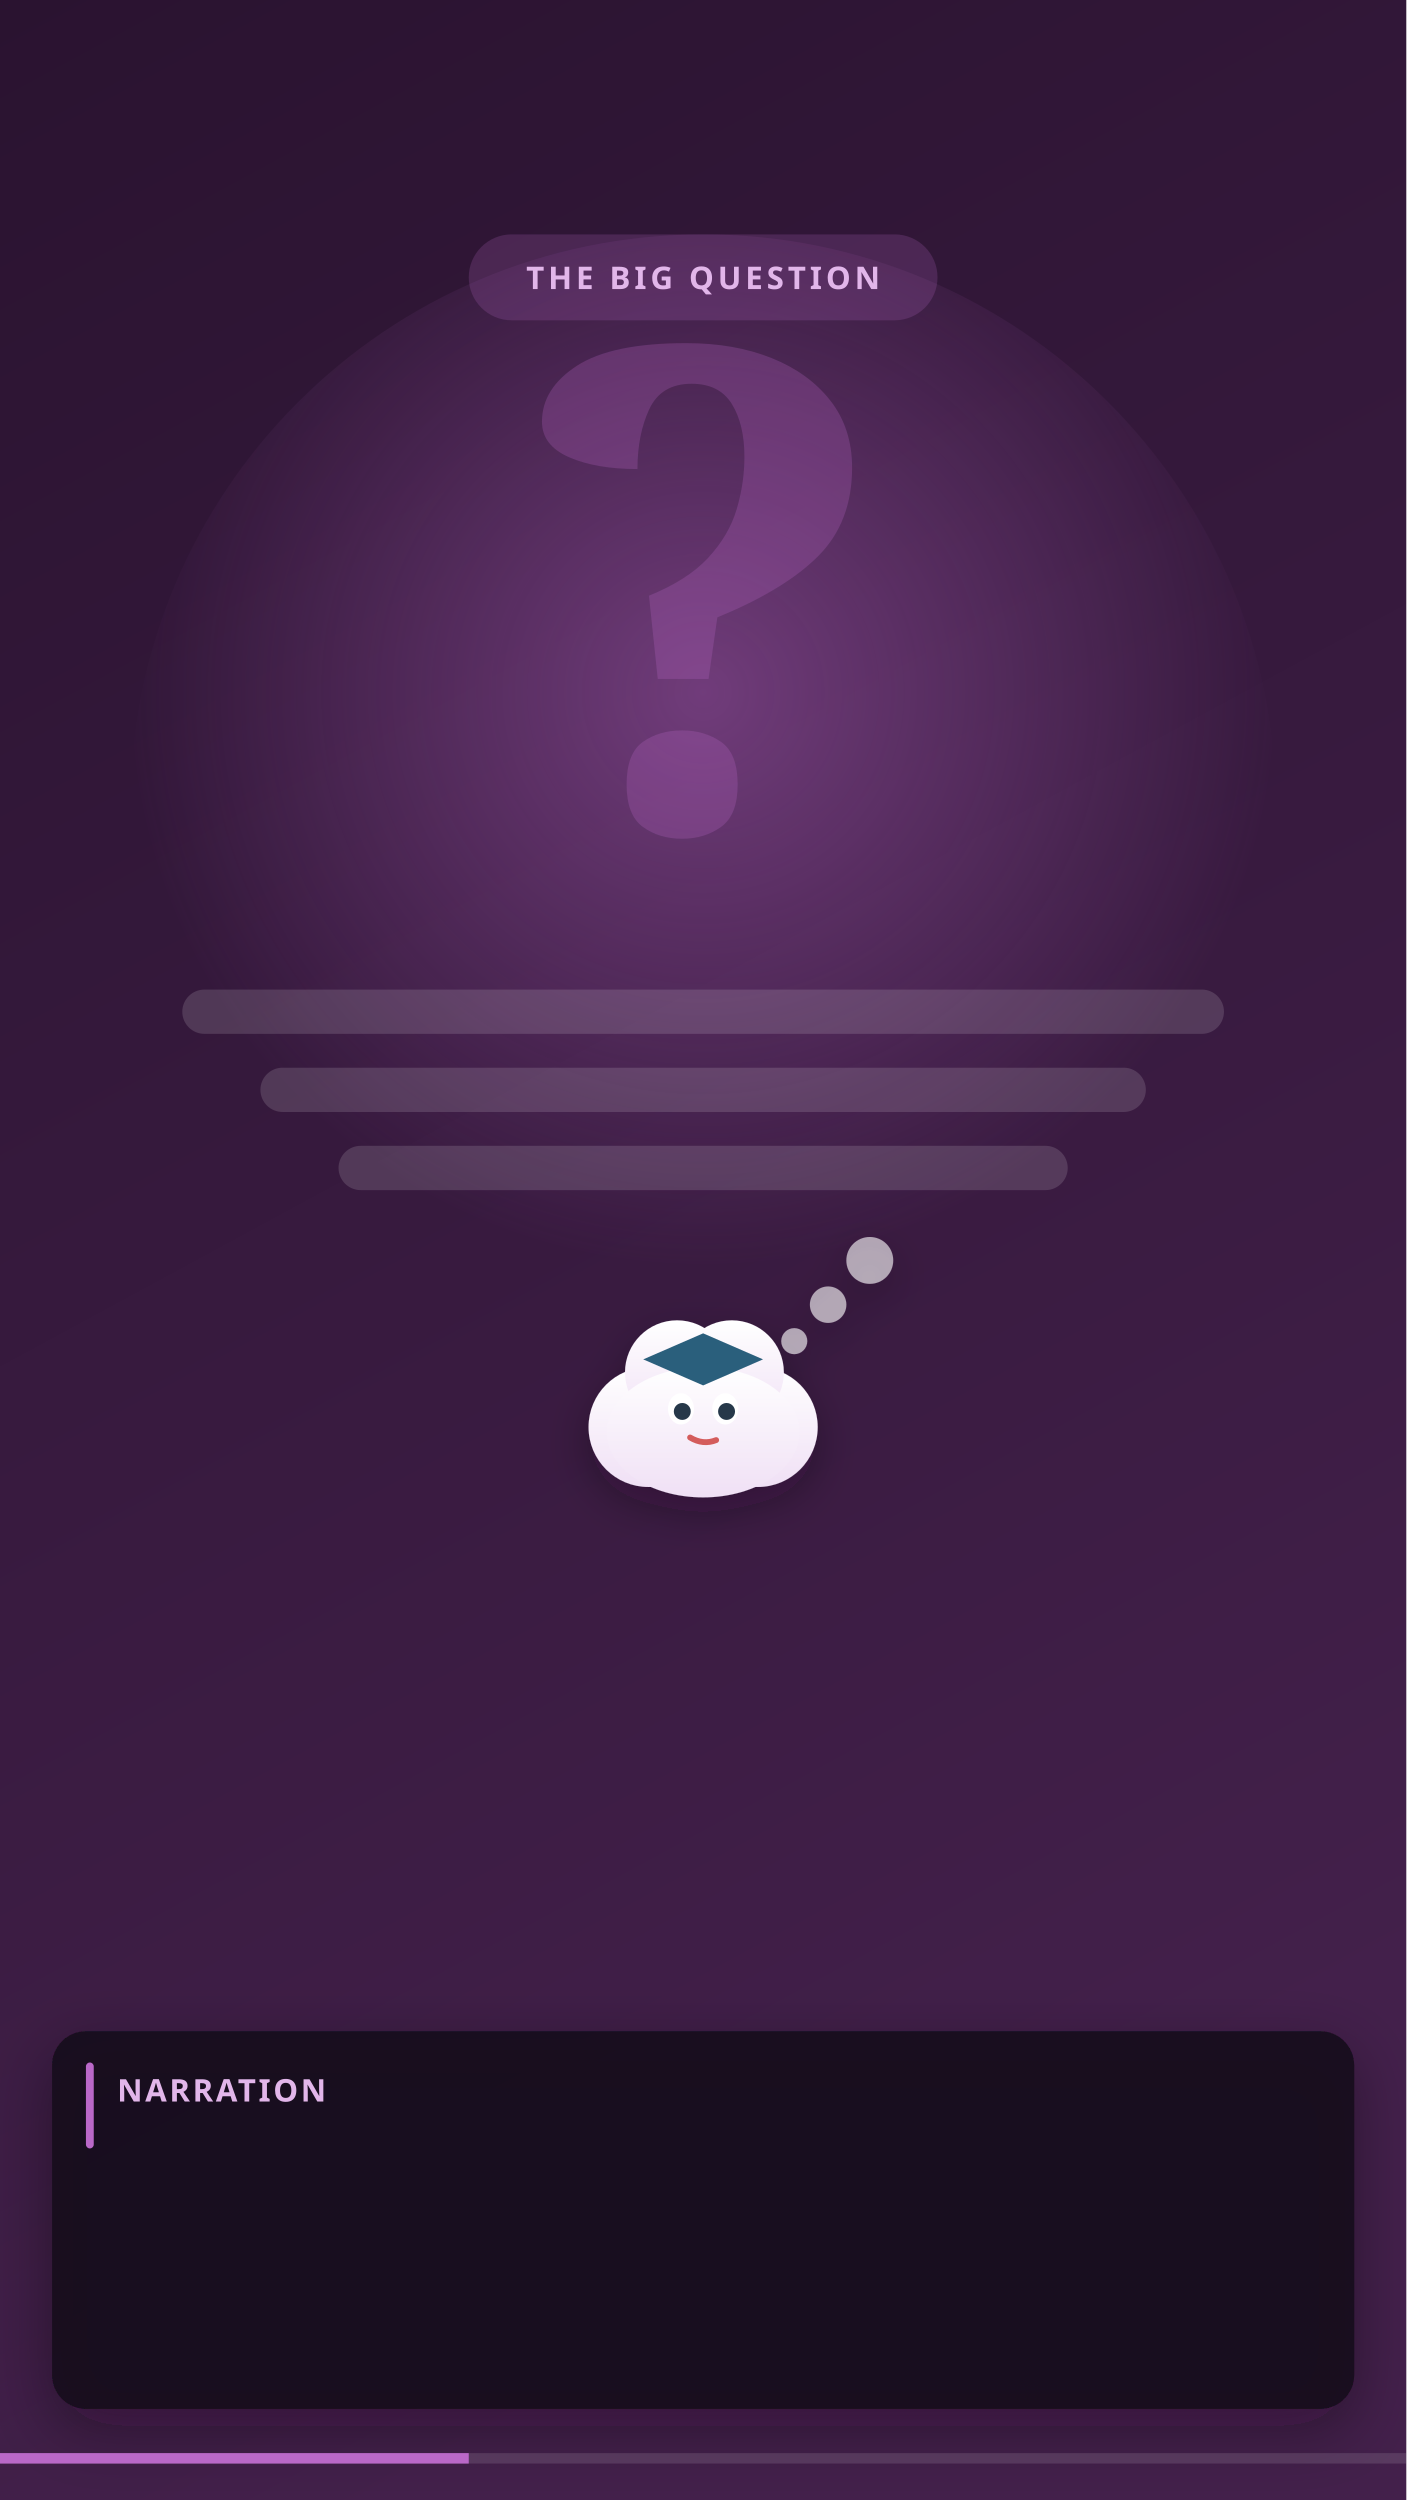
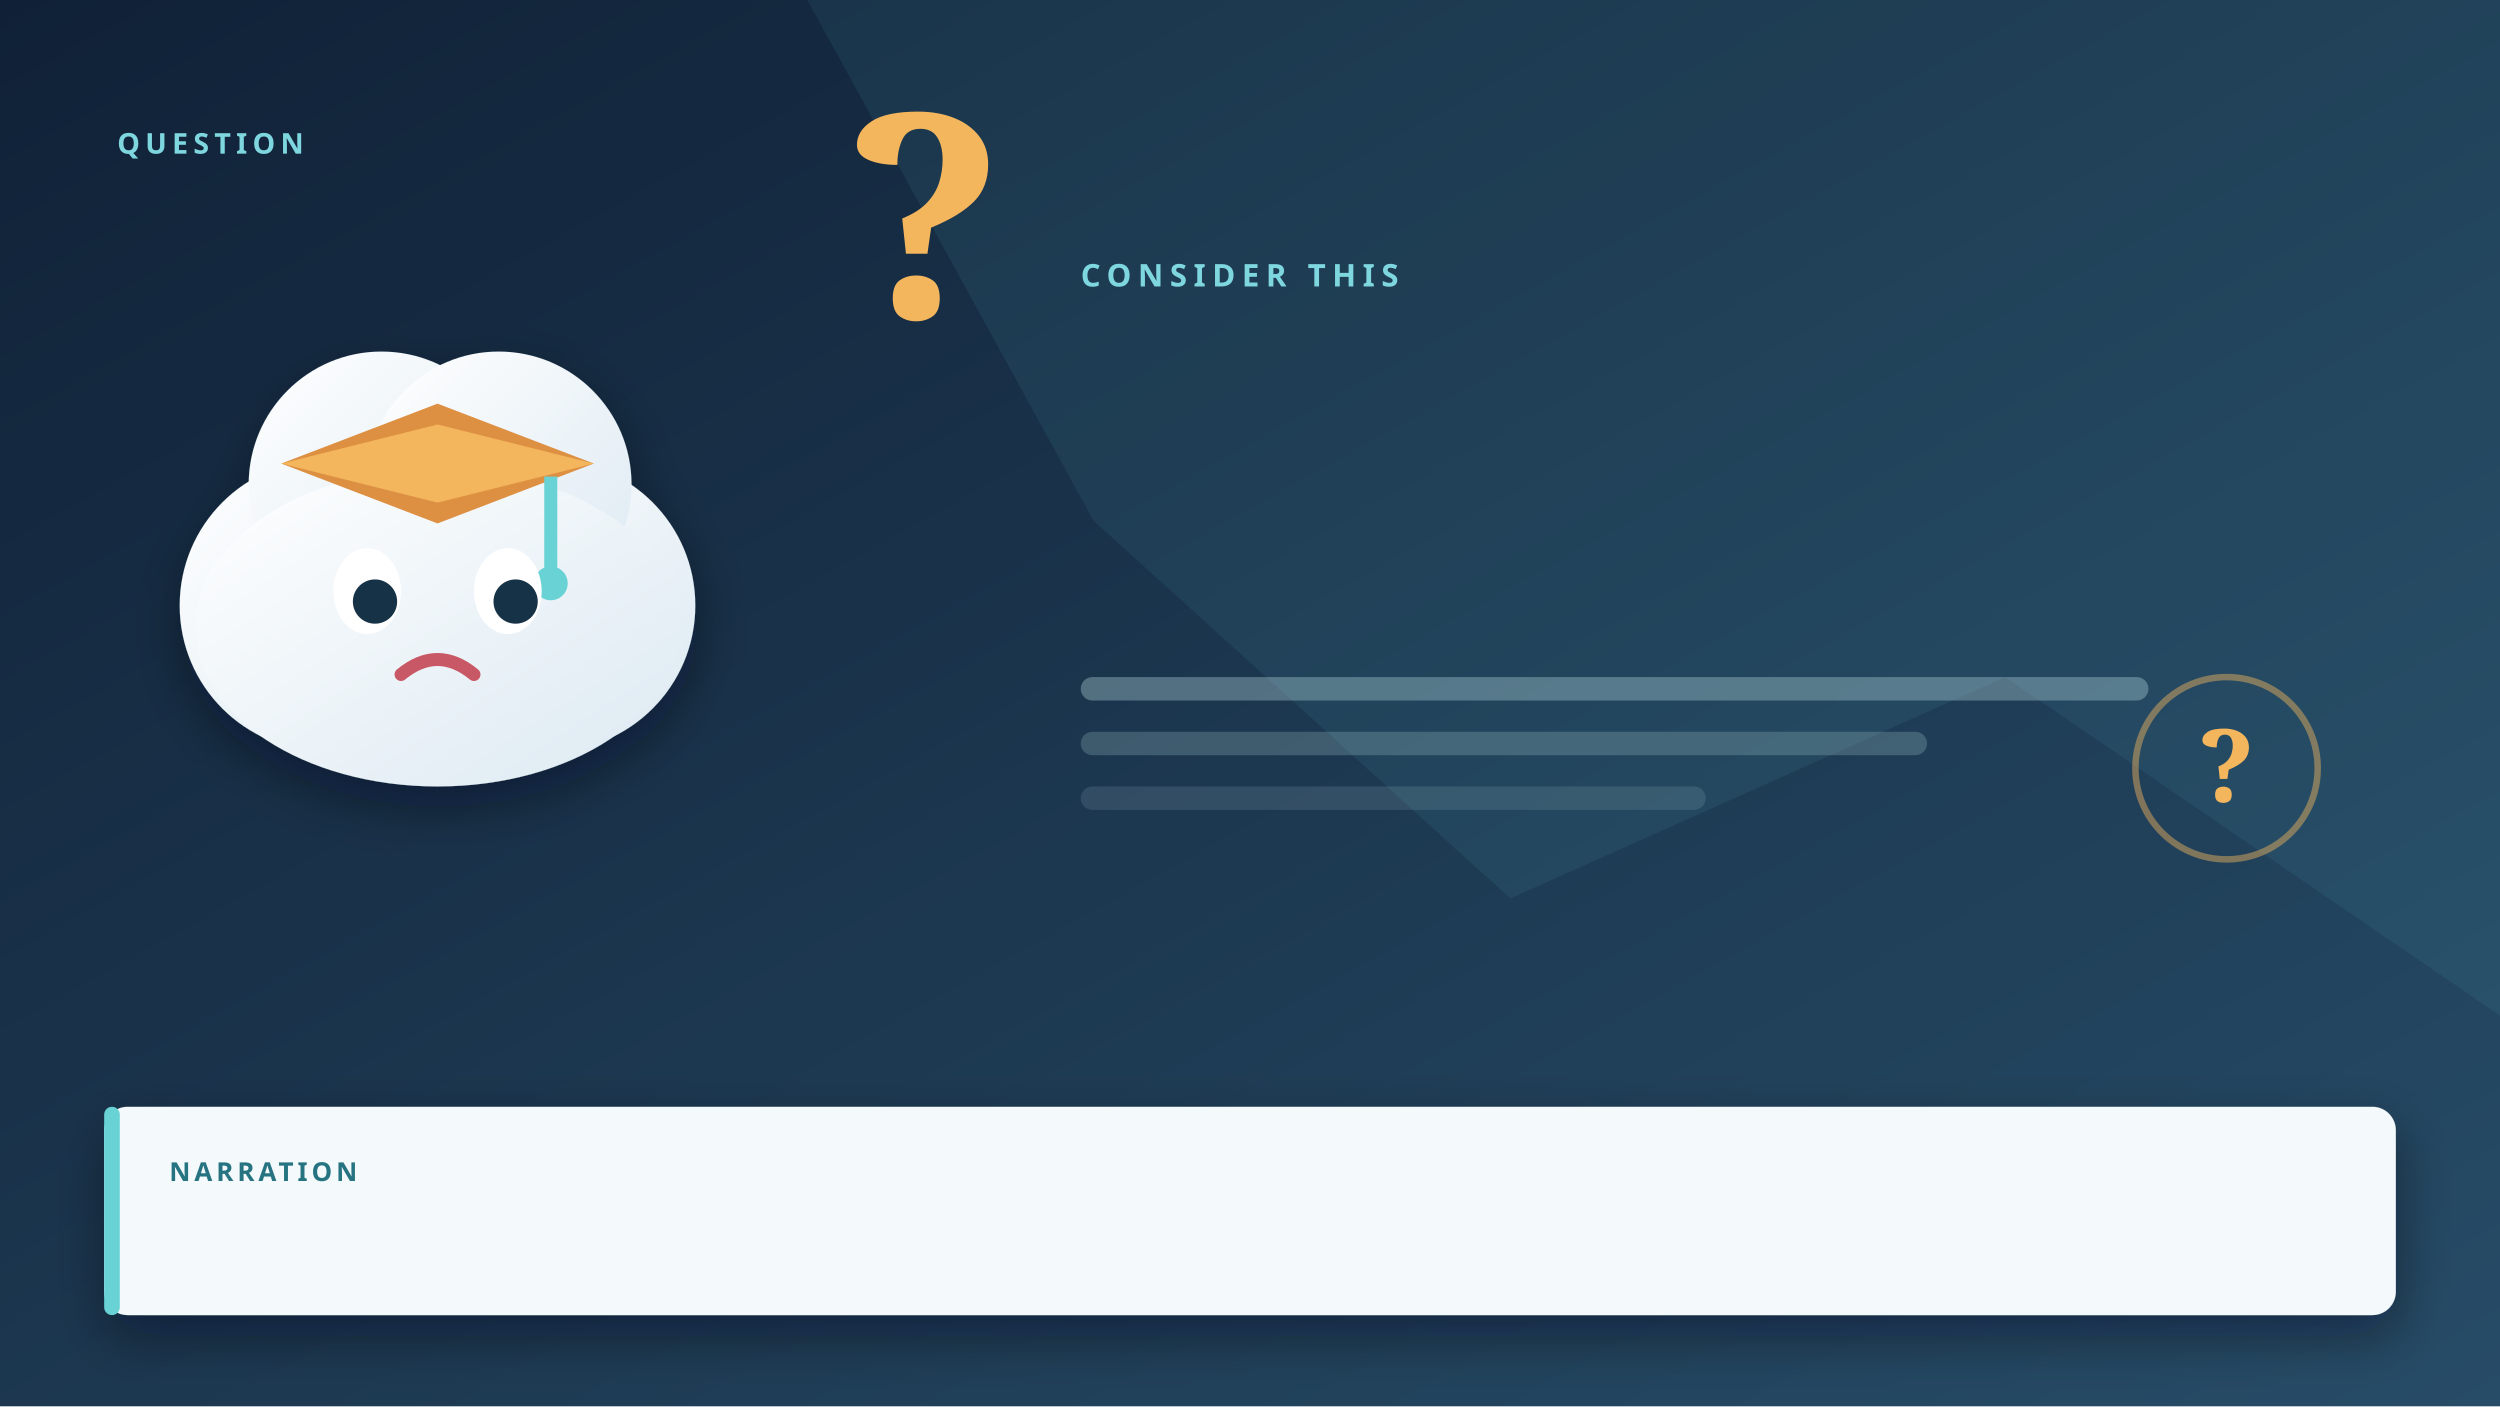
- <svg xmlns="http://www.w3.org/2000/svg" viewBox="0 0 1080 1920" width="1080" height="1920">
+ <svg xmlns="http://www.w3.org/2000/svg" viewBox="0 0 1920 1080" width="1920" height="1080">
  <defs>
-     <linearGradient id="bg" x1="0" y1="0" x2="0.3" y2="1">
-       <stop offset="0%" stop-color="#2a1330" />
-       <stop offset="100%" stop-color="#43204b" />
+     <linearGradient id="question-bg" x2="1" y2="1">
+       <stop stop-color="#102137" />
+       <stop offset="1" stop-color="#274c67" />
    </linearGradient>
-     <radialGradient id="glow" cx="0.5" cy="0.4" r="0.5">
-       <stop offset="0%" stop-color="#ba68c8" stop-opacity="0.45" />
-       <stop offset="100%" stop-color="#ba68c8" stop-opacity="0" />
-     </radialGradient>
-     <linearGradient id="cloudFill" x1="0" y1="0" x2="0" y2="1">
-       <stop offset="0%" stop-color="#ffffff" />
-       <stop offset="100%" stop-color="#f0e0f5" />
+     <linearGradient id="question-cloud" y2="1">
+       <stop stop-color="#fff" />
+       <stop offset="1" stop-color="#dce9f2" />
    </linearGradient>
-     <filter id="soft" x="-40%" y="-40%" width="180%" height="180%">
-       <feDropShadow dx="0" dy="16" stdDeviation="24" flood-color="#160a1a" flood-opacity="0.4" />
-     </filter>
-     <filter id="cloudShadow" x="-60%" y="-60%" width="220%" height="220%">
-       <feDropShadow dx="0" dy="12" stdDeviation="16" flood-color="#160a1a" flood-opacity="0.32" />
+     <filter id="question-shadow" x="-25%" y="-25%" width="150%" height="165%">
+       <feDropShadow dy="16" stdDeviation="20" flood-color="#06101d" flood-opacity="0.42" />
    </filter>
  </defs>
-   <rect width="1080" height="1920" fill="url(#bg)" />
-   <circle cx="540" cy="620" r="440" fill="url(#glow)" />
-   <text x="540" y="640" fill="#ba68c8" font-family="Georgia, serif" font-size="520" font-weight="800" text-anchor="middle" opacity="0.25">?</text>
-   <rect x="360" y="180" width="360" height="66" rx="33" fill="#ba68c8" opacity="0.2" />
-   <text x="540" y="222" fill="#e2b6ea" font-family="'Segoe UI', sans-serif" font-size="24" font-weight="800" letter-spacing="3" text-anchor="middle">THE BIG QUESTION</text>
-   <g fill="#ffffff" opacity="0.14">
-     <rect x="140" y="760" width="800" height="34" rx="17" />
-     <rect x="200" y="820" width="680" height="34" rx="17" />
-     <rect x="260" y="880" width="560" height="34" rx="17" />
+   <rect width="1920" height="1080" fill="url(#question-bg)" />
+   <path d="M620 0H1920V780L1540 520 1160 690 840 400Z" fill="#55b7c5" opacity="0.09" />
+   <text x="90" y="118" fill="#7ed6df" font-family="Segoe UI, sans-serif" font-size="22" font-weight="800" letter-spacing="4">QUESTION</text>
+   <g filter="url(#question-shadow)">
+     <circle cx="250" cy="465" r="112" fill="url(#question-cloud)" />
+     <circle cx="422" cy="465" r="112" fill="url(#question-cloud)" />
+     <circle cx="293" cy="372" r="102" fill="url(#question-cloud)" />
+     <circle cx="383" cy="372" r="102" fill="url(#question-cloud)" />
+     <ellipse cx="336" cy="482" rx="186" ry="122" fill="url(#question-cloud)" />
+     <polygon points="216,356 336,310 456,356 336,402" fill="#dd8f42" />
+     <polygon points="216,356 336,326 456,356 336,386" fill="#f4b65d" />
+     <path d="M423 366V438" stroke="#68d2d5" stroke-width="10" />
+     <circle cx="423" cy="448" r="13" fill="#68d2d5" />
+     <ellipse cx="282" cy="454" rx="26" ry="33" fill="#fff" />
+     <circle cx="288" cy="462" r="17" fill="#183246" />
+     <ellipse cx="390" cy="454" rx="26" ry="33" fill="#fff" />
+     <circle cx="396" cy="462" r="17" fill="#183246" />
+     <path d="M308 518Q336 495 364 518" fill="none" stroke="#c85865" stroke-width="10" stroke-linecap="round" />
  </g>
-   <g transform="translate(540, 1080)" filter="url(#cloudShadow)">
-     <g>
-       <circle cx="-42" cy="16" r="46" fill="url(#cloudFill)" />
-       <circle cx="42" cy="16" r="46" fill="url(#cloudFill)" />
-       <circle cx="-20" cy="-26" r="40" fill="url(#cloudFill)" />
-       <circle cx="22" cy="-26" r="40" fill="url(#cloudFill)" />
-       <ellipse cx="0" cy="20" rx="74" ry="50" fill="url(#cloudFill)" />
-     </g>
-     <polygon points="-46,-36 0,-56 46,-36 0,-16" fill="#2c5f7c" />
-     <ellipse cx="-17" cy="2" rx="10" ry="12" fill="#fff" />
-     <circle cx="-16" cy="4" r="6.5" fill="#25384a" />
-     <ellipse cx="17" cy="2" rx="10" ry="12" fill="#fff" />
-     <circle cx="18" cy="4" r="6.5" fill="#25384a" />
-     <path d="M-10,24 Q0,30 10,26" fill="none" stroke="#d45b5b" stroke-width="4.5" stroke-linecap="round" />
-     <circle cx="70" cy="-50" r="10" fill="#ffffff" opacity="0.6" />
-     <circle cx="96" cy="-78" r="14" fill="#ffffff" opacity="0.6" />
-     <circle cx="128" cy="-112" r="18" fill="#ffffff" opacity="0.6" />
-   </g>
-   <g filter="url(#soft)">
-     <rect x="40" y="1560" width="1000" height="290" rx="26" fill="#160a1a" opacity="0.92" />
-   </g>
-   <rect x="66" y="1584" width="6" height="66" rx="3" fill="#ba68c8" />
-   <text x="90" y="1614" fill="#e2b6ea" font-family="'Segoe UI', sans-serif" font-size="24" font-weight="800" letter-spacing="2">NARRATION</text>
-   <rect x="0" y="1884" width="1080" height="8" fill="#ffffff" opacity="0.12" />
-   <rect x="0" y="1884" width="360" height="8" fill="#ba68c8" />
+   <text x="650" y="245" fill="#f4b65d" font-family="Georgia, serif" font-size="220" font-weight="700">?</text>
+   <text x="830" y="220" fill="#7ed6df" font-family="Segoe UI, sans-serif" font-size="24" font-weight="800" letter-spacing="5">CONSIDER THIS</text>
+   <rect x="830" y="520" width="820" height="18" rx="9" fill="#badde1" opacity="0.35" />
+   <rect x="830" y="562" width="650" height="18" rx="9" fill="#badde1" opacity="0.22" />
+   <rect x="830" y="604" width="480" height="18" rx="9" fill="#badde1" opacity="0.14" />
+   <circle cx="1710" cy="590" r="70" fill="none" stroke="#f4b65d" stroke-width="5" opacity="0.45" />
+   <text x="1710" y="616" text-anchor="middle" fill="#f4b65d" font-family="Georgia, serif" font-size="78" font-weight="700">?</text>
+   <rect x="80" y="850" width="1760" height="160" rx="18" fill="#f4f9fb" filter="url(#question-shadow)" />
+   <rect x="80" y="850" width="12" height="160" rx="6" fill="#68d2d5" />
+   <text x="130" y="907" fill="#267482" font-family="Segoe UI, sans-serif" font-size="20" font-weight="800" letter-spacing="3">NARRATION</text>
</svg>
